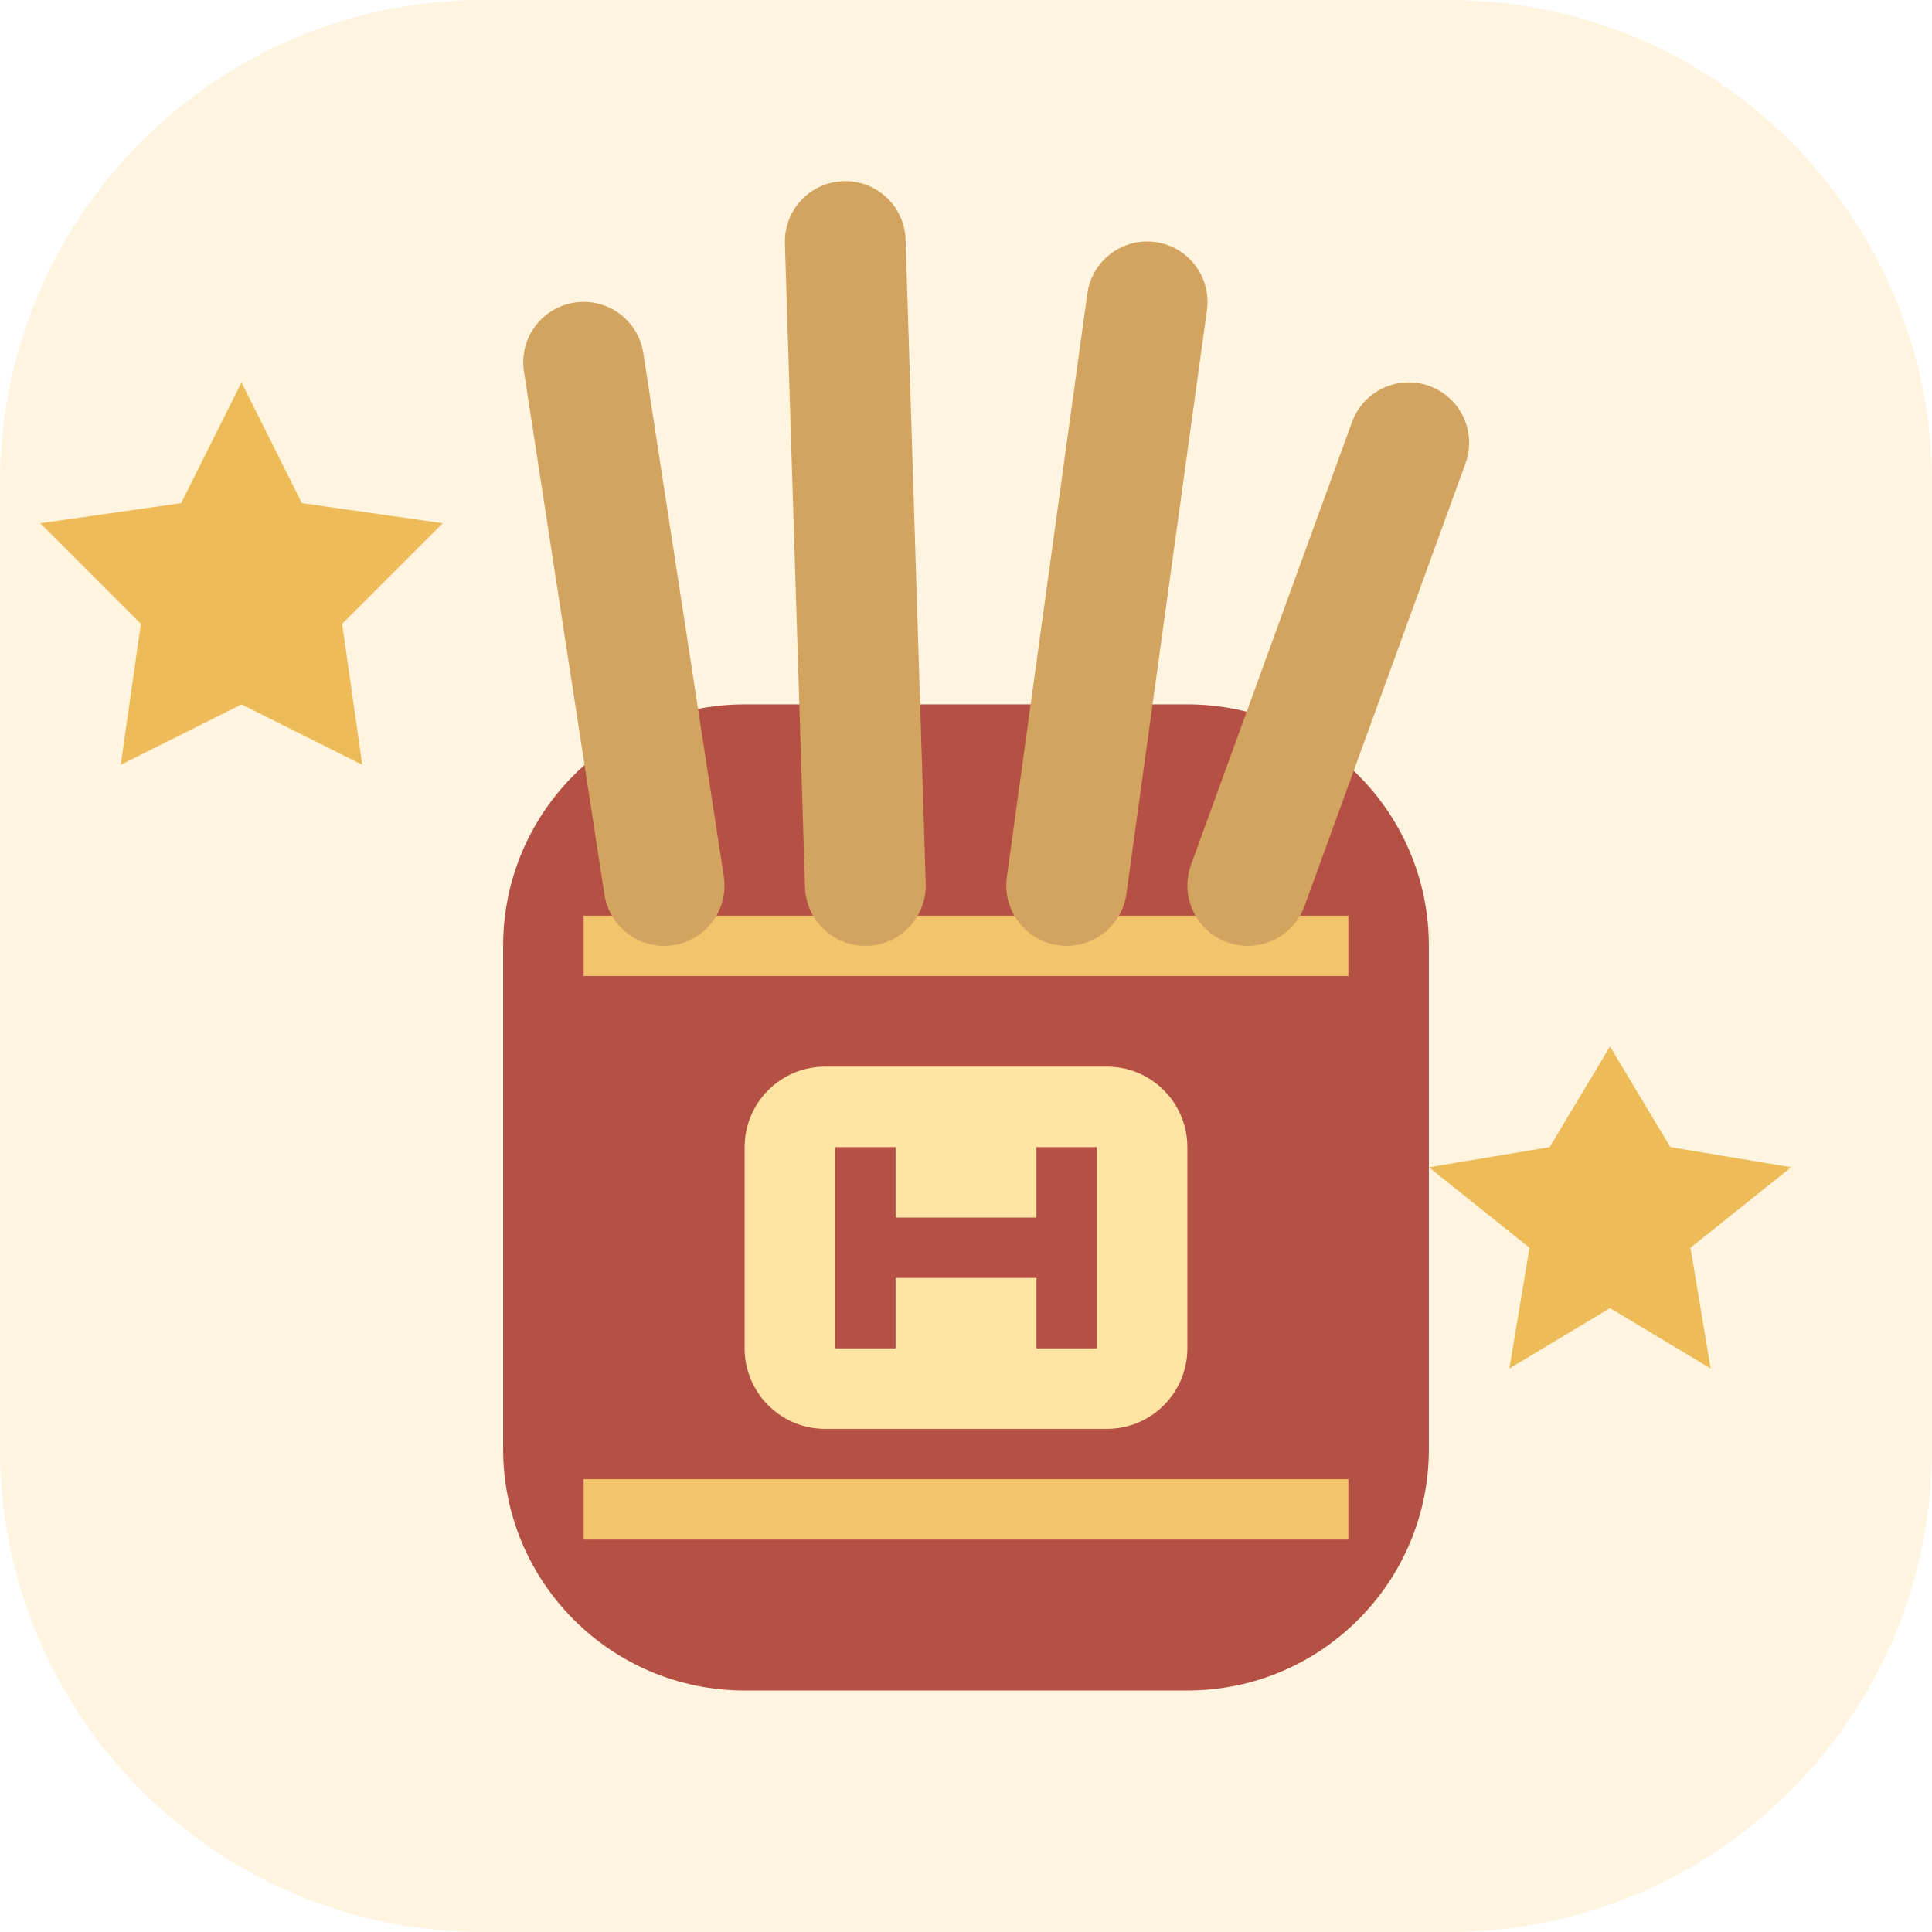
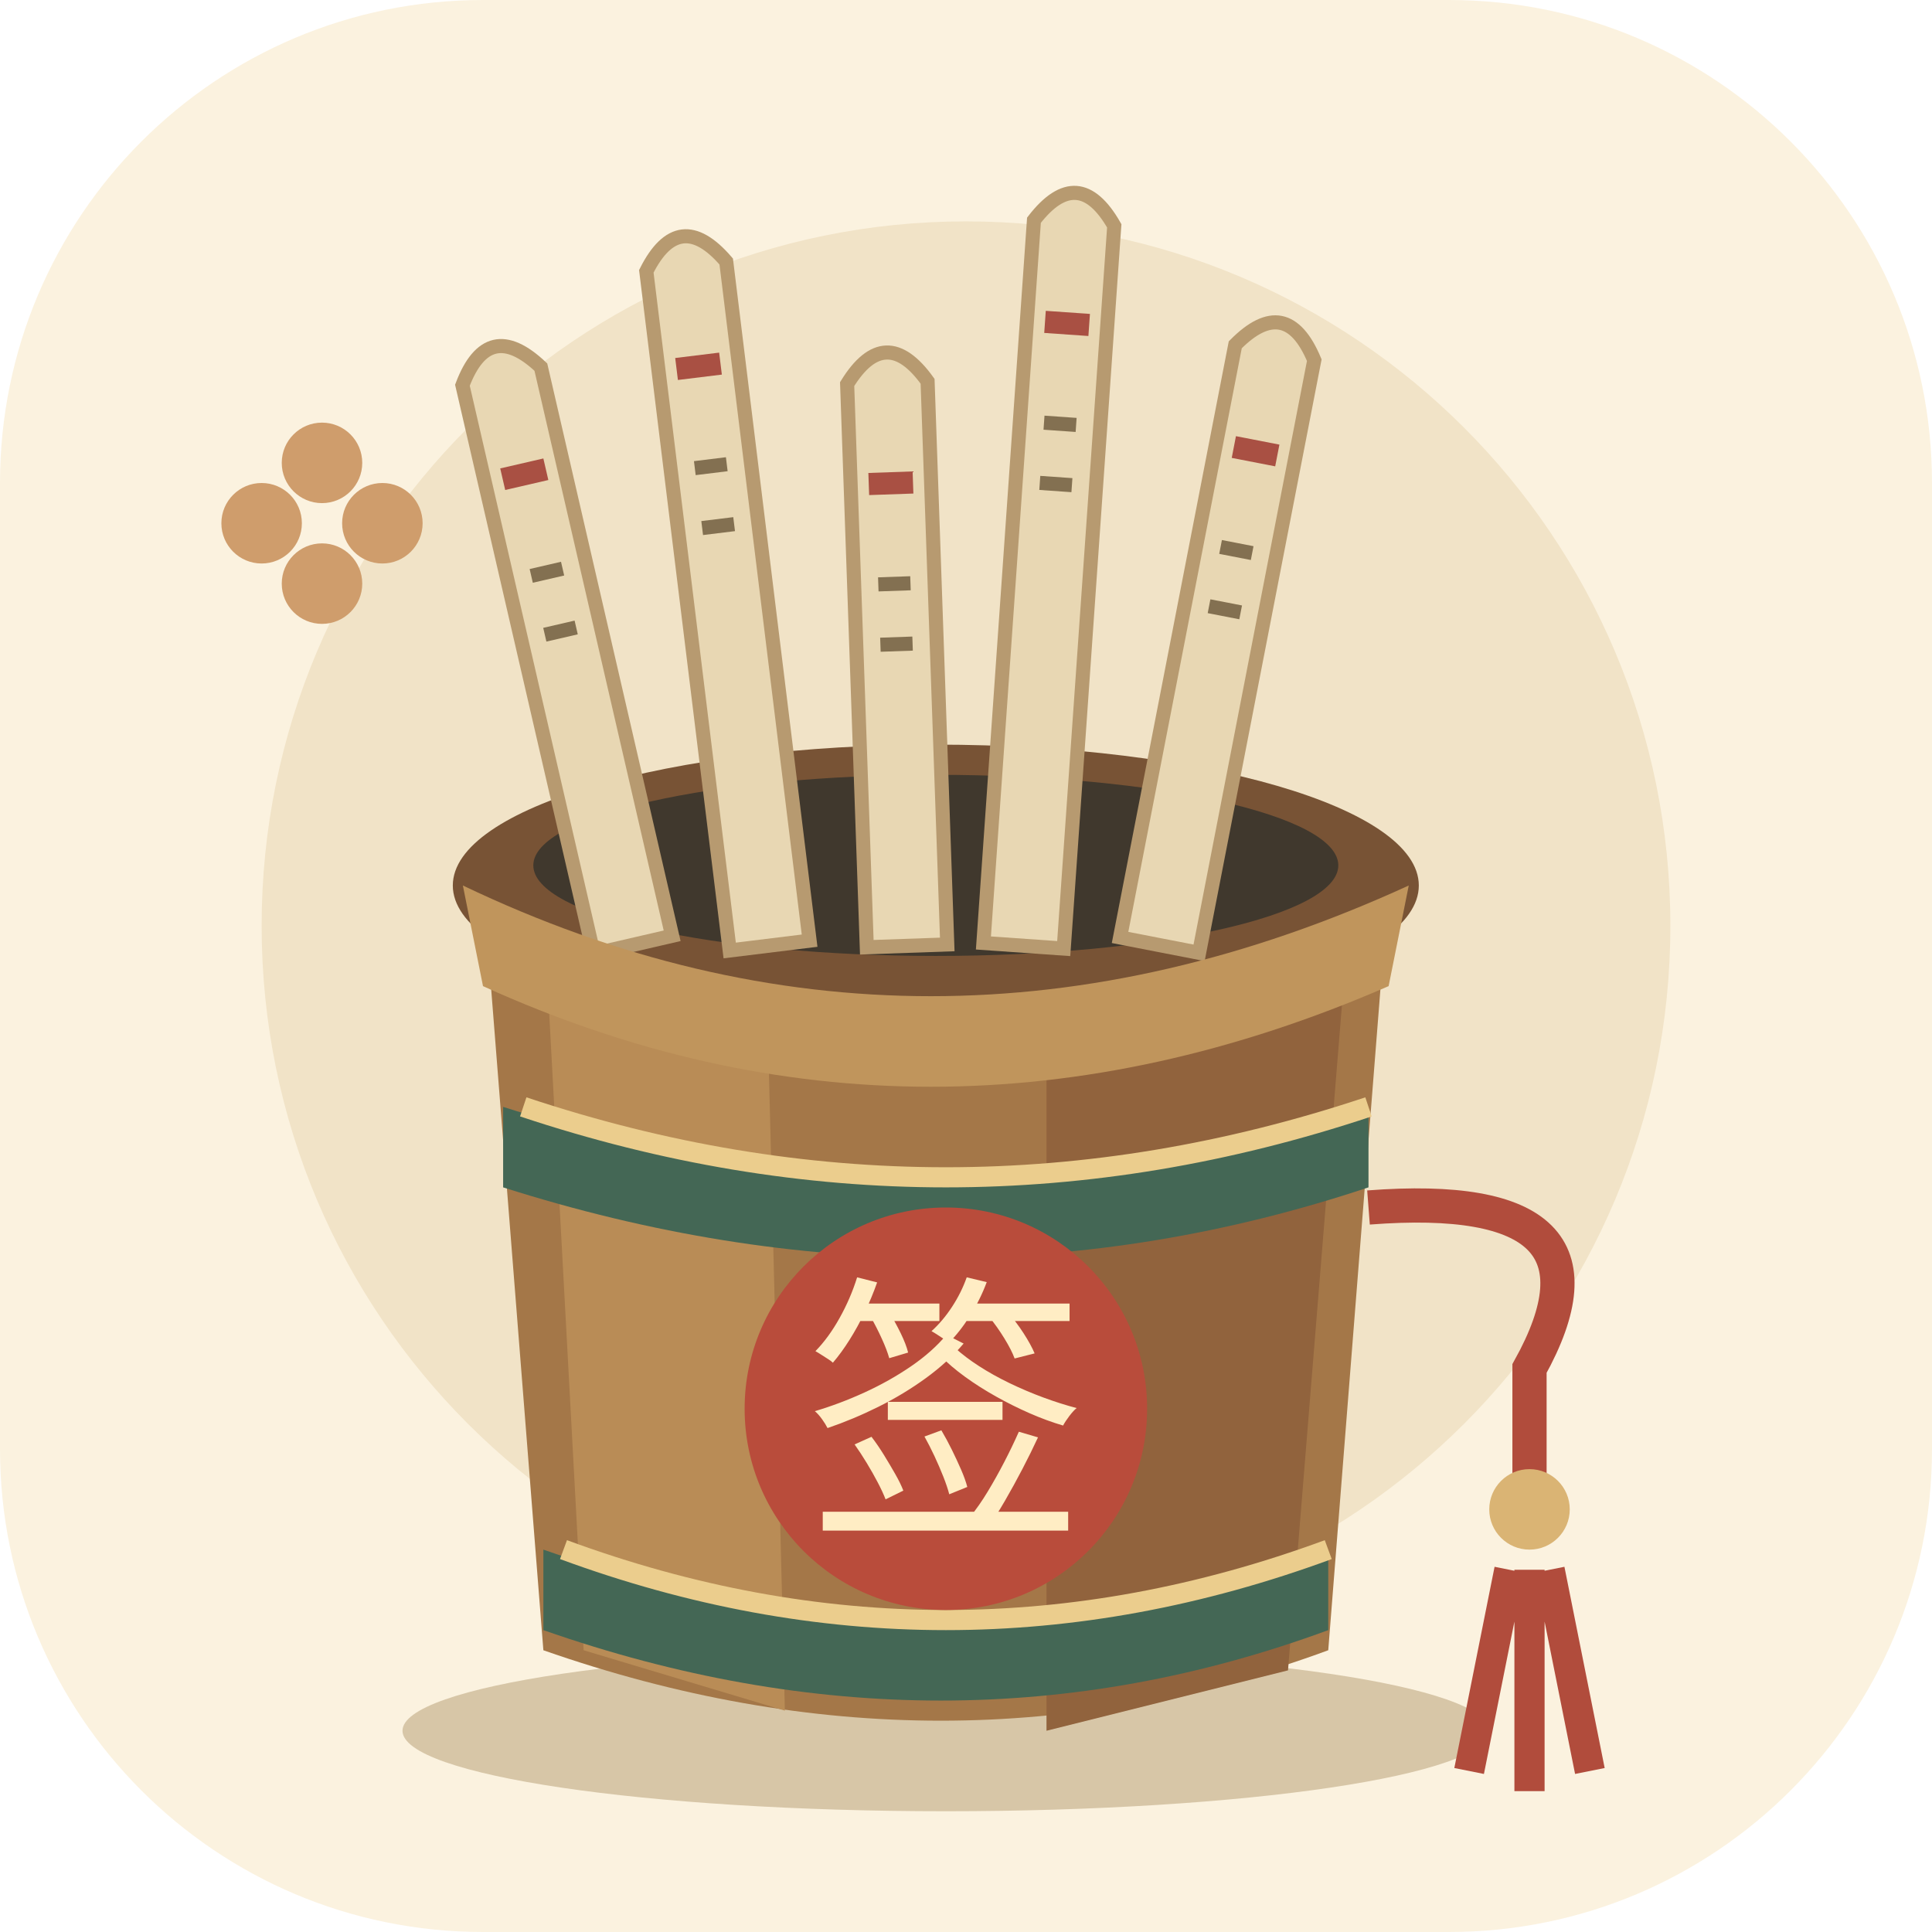
<svg xmlns="http://www.w3.org/2000/svg" width="96" height="96" viewBox="0 0 96 96">
-   <rect width="96" height="96" rx="24" fill="#fff4df" />
-   <rect x="25" y="35" width="46" height="49" rx="12" fill="#b55045" />
-   <path d="M29 47h38M29 75h38" stroke="#f2c46c" stroke-width="3" />
-   <g stroke="#d2a45f" stroke-width="6" stroke-linecap="round">
-     <path d="M33 44l-4-26M43 44l-1-32M53 44l4-29M62 44l8-22" />
+   <rect width="96" height="96" rx="24" fill="#fbf2df" />
+   <circle cx="48" cy="46" r="35" fill="#f1e3c7" />
+   <ellipse cx="47" cy="86" rx="27" ry="4" fill="#d7c6a7" />
+   <path d="M24 44L69 44L66 82Q47 89 27 82Z" fill="#a47748" />
+   <path d="M27 45L38 45L39 85L29 82Z" fill="#b98c56" />
+   <path d="M52 46L67 46L64 83L52 86Z" fill="#91633d" />
+   <ellipse cx="46.5" cy="44" rx="24" ry="7" fill="#785335" />
+   <ellipse cx="46.5" cy="43" rx="20" ry="4.5" fill="#40382d" />
+   <g transform="rotate(-13 31 45)">
+     <path d="M29 47V18Q31 15 33 18V47Z" fill="#e8d7b3" stroke="#b79a70" stroke-width=".7" />
+     <path d="M29.9 23h2.2" stroke="#a95043" stroke-width="1.1" />
+     <path d="M30.2 28h1.6m-1.6 3h1.6" stroke="#837051" stroke-width=".7" />
  </g>
-   <path d="M12 19l3 6 7 1-5 5 1 7-6-3-6 3 1-7-5-5 7-1zM80 52l3 5 6 1-5 4 1 6-5-3-5 3 1-6-5-4 6-1z" fill="#edbb57" />
-   <rect x="37" y="53" width="22" height="18" rx="4" fill="#ffe4a3" />
-   <path d="M43 57v10m10-10v10m-10-5h10" stroke="#b55045" stroke-width="3" />
+   <g transform="rotate(-7 38 45)">
+     <path d="M36 47V13Q38 10 40 13V47Z" fill="#e8d7b3" stroke="#b79a70" stroke-width=".7" />
+     <path d="M36.9 18h2.2" stroke="#a95043" stroke-width="1.1" />
+     <path d="M37.2 23h1.6m-1.6 3h1.6" stroke="#837051" stroke-width=".7" />
+   </g>
+   <g transform="rotate(-2 45 45)">
+     <path d="M43 47V19Q45 16 47 19V47Z" fill="#e8d7b3" stroke="#b79a70" stroke-width=".7" />
+     <path d="M43.9 24h2.2" stroke="#a95043" stroke-width="1.1" />
+     <path d="M44.2 29h1.6m-1.6 3h1.6" stroke="#837051" stroke-width=".7" />
+   </g>
+   <g transform="rotate(4 51 45)">
+     <path d="M49 47V11Q51 8 53 11V47Z" fill="#e8d7b3" stroke="#b79a70" stroke-width=".7" />
+     <path d="M49.9 16h2.2" stroke="#a95043" stroke-width="1.1" />
+     <path d="M50.2 21h1.6m-1.6 3h1.6" stroke="#837051" stroke-width=".7" />
+   </g>
+   <g transform="rotate(11 58 45)">
+     <path d="M56 47V17Q58 14 60 17V47Z" fill="#e8d7b3" stroke="#b79a70" stroke-width=".7" />
+     <path d="M56.9 22h2.2" stroke="#a95043" stroke-width="1.1" />
+     <path d="M57.2 27h1.6m-1.6 3h1.6" stroke="#837051" stroke-width=".7" />
+   </g>
+   <path d="M23 44Q46 55 70 44L69 49Q46 59 24 49Z" fill="#c0955c" />
+   <path d="M25 55Q47 62 68 55L68 59Q47 66 25 59ZM27 77Q47 84 66 77L66 81Q47 88 27 81Z" fill="#446755" />
+   <path d="M26 55Q47 62 68 55M28 77Q47 84 66 77" fill="none" stroke="#ebcd8d" stroke-width="1" />
+   <circle cx="47" cy="70" r="10" fill="#b94c3b" />
+   <path d="M294 403H701V339H294ZM167 752H477V690H167ZM549 752H939V690H549ZM185 845 256 827Q237 773 212.0 721.0Q187 669 158.0 623.0Q129 577 99 542Q93 548 81.0 555.5Q69 563 57.5 570.5Q46 578 37 583Q84 631 123.0 701.0Q162 771 185 845ZM574 845 645 828Q622 766 586.0 709.0Q550 652 510 612Q504 619 492.5 626.5Q481 634 469.5 641.5Q458 649 449 654Q489 690 522.0 740.5Q555 791 574 845ZM234 703 299 720Q320 687 339.5 647.0Q359 607 366 578L299 558Q291 587 272.5 627.5Q254 668 234 703ZM654 704 720 720Q749 688 775.5 647.0Q802 606 815 575L744 557Q733 587 707.5 628.5Q682 670 654 704ZM533 594Q568 562 617.5 530.0Q667 498 726.0 469.5Q785 441 846.0 418.5Q907 396 964 381Q952 371 938.0 352.5Q924 334 916 319Q858 336 797.5 362.5Q737 389 678.0 422.0Q619 455 568.0 492.0Q517 529 479 568ZM502 641 563 610Q507 544 428.5 487.0Q350 430 260.5 385.5Q171 341 80 310Q73 324 60.5 341.5Q48 359 35 370Q123 396 211.5 436.5Q300 477 376.0 529.0Q452 581 502 641ZM63 13H934V-54H63ZM759 297 827 277Q802 223 771.5 164.5Q741 106 710.0 52.5Q679 -1 650 -43Q642 -37 630.5 -30.0Q619 -23 607.5 -16.0Q596 -9 586 -5Q618 34 648.5 84.5Q679 135 707.5 190.0Q736 245 759 297ZM424 280 484 302Q503 270 521.0 233.5Q539 197 554.0 162.5Q569 128 576 101L512 75Q505 102 491.0 137.5Q477 173 459.5 210.5Q442 248 424 280ZM176 252 236 279Q259 249 280.5 214.0Q302 179 320.5 146.5Q339 114 349 88L286 57Q276 83 258.5 116.5Q241 150 219.5 185.5Q198 221 176 252Z" transform="translate(40 75.3) scale(.014 -.014)" fill="#ffedc4" />
+   <path d="M68 60Q81 59 76 68L76 75" fill="none" stroke="#b14c3c" stroke-width="1.7" />
+   <circle cx="76" cy="75" r="2" fill="#dab474" />
+   <path d="M75 78l-2 10m3-10v11m1-11l2 10" stroke="#b14c3c" stroke-width="1.5" />
+   <g fill="#cf9d6c">
+     <circle cx="16" cy="29" r="2" />
+     <circle cx="13" cy="26" r="2" />
+     <circle cx="19" cy="26" r="2" />
+     <circle cx="16" cy="23" r="2" />
+   </g>
</svg>
